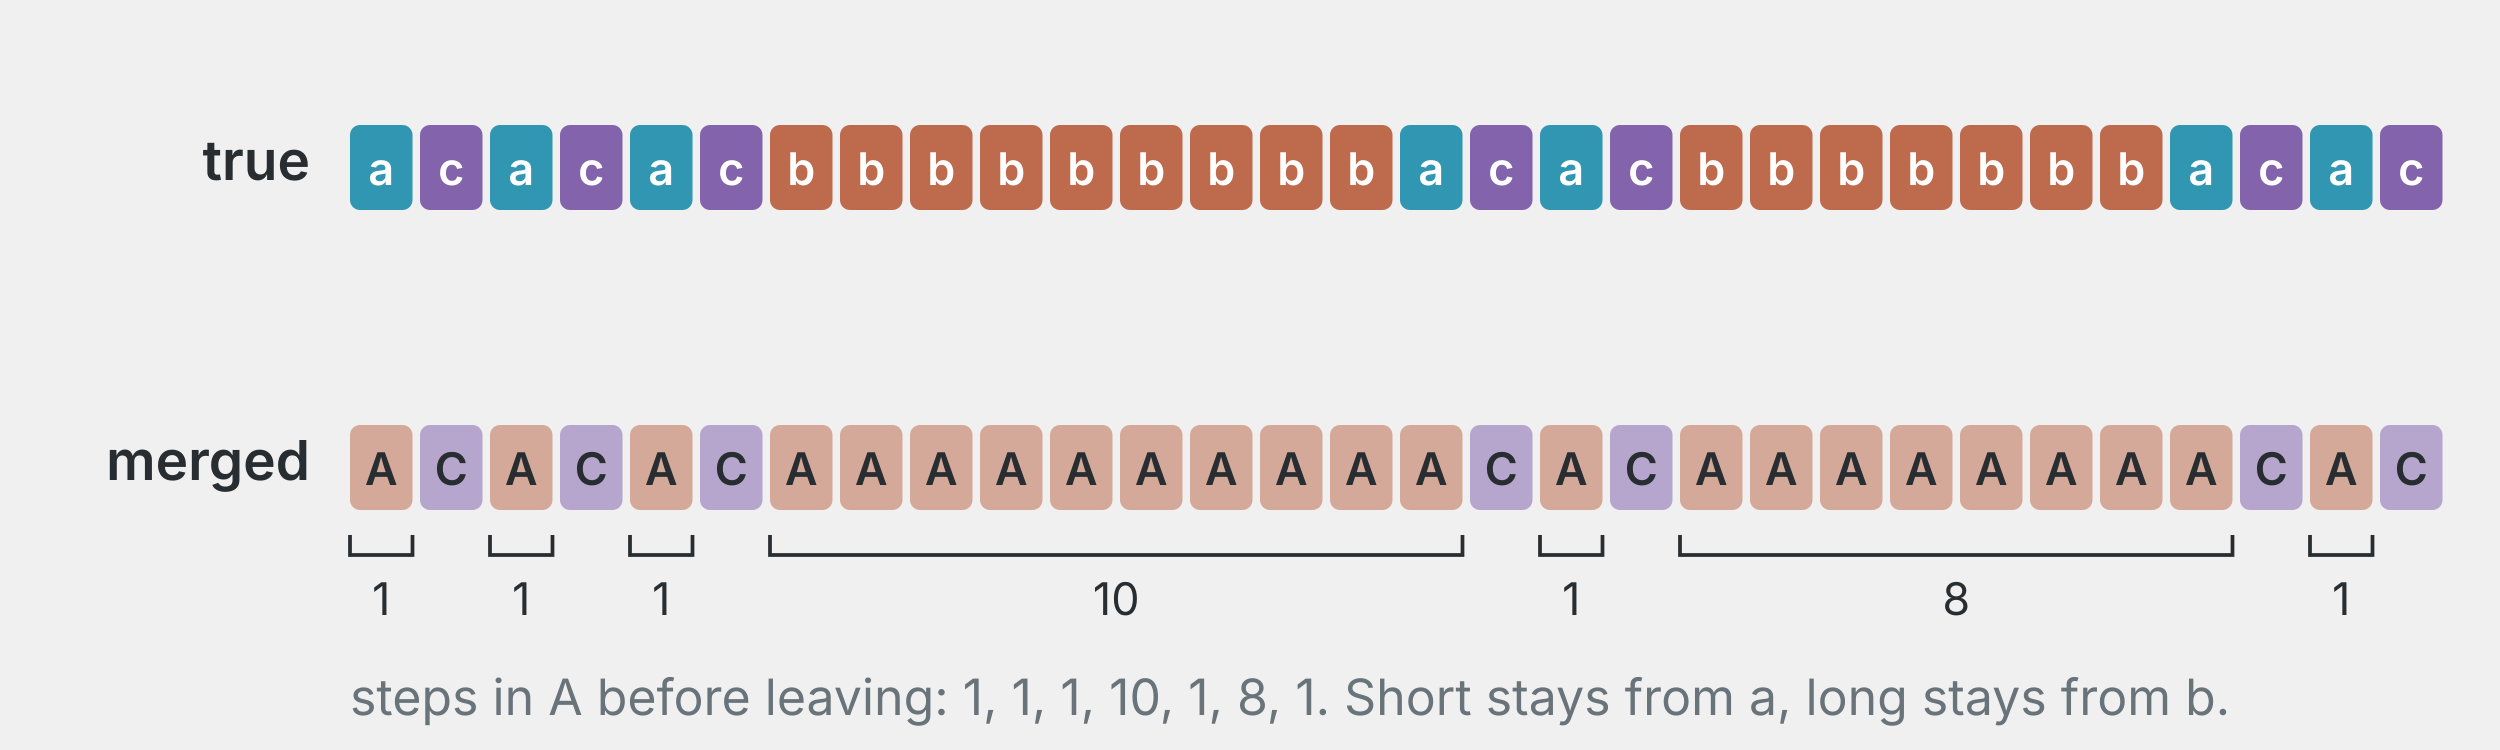
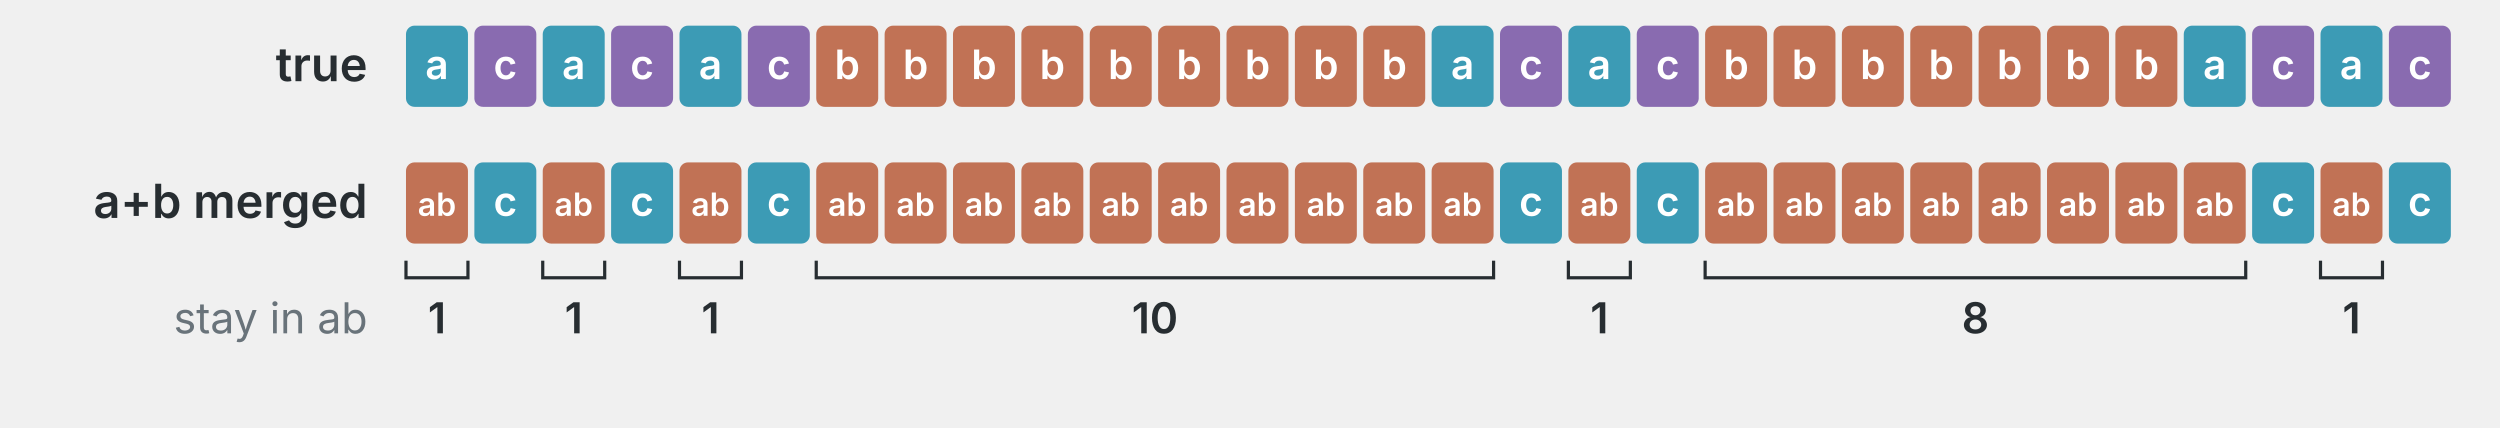
- <svg xmlns="http://www.w3.org/2000/svg" viewBox="0 0 1000 300" width="1000" height="300" role="img" aria-label="A merged state mixes short and long stays">
-   <text x="124.0" y="72.0" font-size="22" text-anchor="end" fill="#272d31" font-weight="600" font-family="Inter, Century Gothic, sans-serif">true</text>
-   <text x="124.0" y="192.0" font-size="22" text-anchor="end" fill="#272d31" font-weight="600" font-family="Inter, Century Gothic, sans-serif">merged</text>
-   <rect x="140" y="50" width="25" height="34" rx="4" fill="#0f86a6" fill-opacity="0.85" />
-   <text x="152.5" y="74.0" font-size="18" text-anchor="middle" fill="#ffffff" font-weight="600" font-family="Inter, Century Gothic, sans-serif">a</text>
-   <rect x="140" y="170" width="25" height="34" rx="4" fill="#b5532f" fill-opacity="0.45" />
-   <text x="152.5" y="194.0" font-size="18" text-anchor="middle" fill="#272d31" font-weight="600" font-family="Inter, Century Gothic, sans-serif">A</text>
-   <rect x="168" y="50" width="25" height="34" rx="4" fill="#6f4aa0" fill-opacity="0.85" />
-   <text x="180.5" y="74.0" font-size="18" text-anchor="middle" fill="#ffffff" font-weight="600" font-family="Inter, Century Gothic, sans-serif">c</text>
-   <rect x="168" y="170" width="25" height="34" rx="4" fill="#6f4aa0" fill-opacity="0.45" />
-   <text x="180.5" y="194.0" font-size="18" text-anchor="middle" fill="#272d31" font-weight="600" font-family="Inter, Century Gothic, sans-serif">C</text>
-   <rect x="196" y="50" width="25" height="34" rx="4" fill="#0f86a6" fill-opacity="0.85" />
-   <text x="208.5" y="74.0" font-size="18" text-anchor="middle" fill="#ffffff" font-weight="600" font-family="Inter, Century Gothic, sans-serif">a</text>
-   <rect x="196" y="170" width="25" height="34" rx="4" fill="#b5532f" fill-opacity="0.45" />
-   <text x="208.5" y="194.0" font-size="18" text-anchor="middle" fill="#272d31" font-weight="600" font-family="Inter, Century Gothic, sans-serif">A</text>
-   <rect x="224" y="50" width="25" height="34" rx="4" fill="#6f4aa0" fill-opacity="0.85" />
-   <text x="236.5" y="74.0" font-size="18" text-anchor="middle" fill="#ffffff" font-weight="600" font-family="Inter, Century Gothic, sans-serif">c</text>
-   <rect x="224" y="170" width="25" height="34" rx="4" fill="#6f4aa0" fill-opacity="0.45" />
-   <text x="236.5" y="194.0" font-size="18" text-anchor="middle" fill="#272d31" font-weight="600" font-family="Inter, Century Gothic, sans-serif">C</text>
-   <rect x="252" y="50" width="25" height="34" rx="4" fill="#0f86a6" fill-opacity="0.85" />
-   <text x="264.5" y="74.0" font-size="18" text-anchor="middle" fill="#ffffff" font-weight="600" font-family="Inter, Century Gothic, sans-serif">a</text>
-   <rect x="252" y="170" width="25" height="34" rx="4" fill="#b5532f" fill-opacity="0.45" />
-   <text x="264.5" y="194.0" font-size="18" text-anchor="middle" fill="#272d31" font-weight="600" font-family="Inter, Century Gothic, sans-serif">A</text>
-   <rect x="280" y="50" width="25" height="34" rx="4" fill="#6f4aa0" fill-opacity="0.85" />
-   <text x="292.5" y="74.0" font-size="18" text-anchor="middle" fill="#ffffff" font-weight="600" font-family="Inter, Century Gothic, sans-serif">c</text>
-   <rect x="280" y="170" width="25" height="34" rx="4" fill="#6f4aa0" fill-opacity="0.45" />
-   <text x="292.5" y="194.0" font-size="18" text-anchor="middle" fill="#272d31" font-weight="600" font-family="Inter, Century Gothic, sans-serif">C</text>
-   <rect x="308" y="50" width="25" height="34" rx="4" fill="#b5532f" fill-opacity="0.85" />
-   <text x="320.5" y="74.0" font-size="18" text-anchor="middle" fill="#ffffff" font-weight="600" font-family="Inter, Century Gothic, sans-serif">b</text>
-   <rect x="308" y="170" width="25" height="34" rx="4" fill="#b5532f" fill-opacity="0.45" />
-   <text x="320.5" y="194.0" font-size="18" text-anchor="middle" fill="#272d31" font-weight="600" font-family="Inter, Century Gothic, sans-serif">A</text>
-   <rect x="336" y="50" width="25" height="34" rx="4" fill="#b5532f" fill-opacity="0.85" />
-   <text x="348.5" y="74.0" font-size="18" text-anchor="middle" fill="#ffffff" font-weight="600" font-family="Inter, Century Gothic, sans-serif">b</text>
-   <rect x="336" y="170" width="25" height="34" rx="4" fill="#b5532f" fill-opacity="0.45" />
-   <text x="348.5" y="194.0" font-size="18" text-anchor="middle" fill="#272d31" font-weight="600" font-family="Inter, Century Gothic, sans-serif">A</text>
-   <rect x="364" y="50" width="25" height="34" rx="4" fill="#b5532f" fill-opacity="0.85" />
-   <text x="376.5" y="74.0" font-size="18" text-anchor="middle" fill="#ffffff" font-weight="600" font-family="Inter, Century Gothic, sans-serif">b</text>
-   <rect x="364" y="170" width="25" height="34" rx="4" fill="#b5532f" fill-opacity="0.45" />
-   <text x="376.5" y="194.0" font-size="18" text-anchor="middle" fill="#272d31" font-weight="600" font-family="Inter, Century Gothic, sans-serif">A</text>
-   <rect x="392" y="50" width="25" height="34" rx="4" fill="#b5532f" fill-opacity="0.85" />
-   <text x="404.5" y="74.0" font-size="18" text-anchor="middle" fill="#ffffff" font-weight="600" font-family="Inter, Century Gothic, sans-serif">b</text>
-   <rect x="392" y="170" width="25" height="34" rx="4" fill="#b5532f" fill-opacity="0.45" />
-   <text x="404.5" y="194.0" font-size="18" text-anchor="middle" fill="#272d31" font-weight="600" font-family="Inter, Century Gothic, sans-serif">A</text>
-   <rect x="420" y="50" width="25" height="34" rx="4" fill="#b5532f" fill-opacity="0.85" />
-   <text x="432.5" y="74.0" font-size="18" text-anchor="middle" fill="#ffffff" font-weight="600" font-family="Inter, Century Gothic, sans-serif">b</text>
-   <rect x="420" y="170" width="25" height="34" rx="4" fill="#b5532f" fill-opacity="0.45" />
-   <text x="432.5" y="194.0" font-size="18" text-anchor="middle" fill="#272d31" font-weight="600" font-family="Inter, Century Gothic, sans-serif">A</text>
-   <rect x="448" y="50" width="25" height="34" rx="4" fill="#b5532f" fill-opacity="0.85" />
-   <text x="460.5" y="74.0" font-size="18" text-anchor="middle" fill="#ffffff" font-weight="600" font-family="Inter, Century Gothic, sans-serif">b</text>
-   <rect x="448" y="170" width="25" height="34" rx="4" fill="#b5532f" fill-opacity="0.45" />
-   <text x="460.5" y="194.0" font-size="18" text-anchor="middle" fill="#272d31" font-weight="600" font-family="Inter, Century Gothic, sans-serif">A</text>
-   <rect x="476" y="50" width="25" height="34" rx="4" fill="#b5532f" fill-opacity="0.85" />
-   <text x="488.5" y="74.0" font-size="18" text-anchor="middle" fill="#ffffff" font-weight="600" font-family="Inter, Century Gothic, sans-serif">b</text>
-   <rect x="476" y="170" width="25" height="34" rx="4" fill="#b5532f" fill-opacity="0.45" />
-   <text x="488.5" y="194.0" font-size="18" text-anchor="middle" fill="#272d31" font-weight="600" font-family="Inter, Century Gothic, sans-serif">A</text>
-   <rect x="504" y="50" width="25" height="34" rx="4" fill="#b5532f" fill-opacity="0.85" />
-   <text x="516.5" y="74.0" font-size="18" text-anchor="middle" fill="#ffffff" font-weight="600" font-family="Inter, Century Gothic, sans-serif">b</text>
-   <rect x="504" y="170" width="25" height="34" rx="4" fill="#b5532f" fill-opacity="0.45" />
-   <text x="516.5" y="194.0" font-size="18" text-anchor="middle" fill="#272d31" font-weight="600" font-family="Inter, Century Gothic, sans-serif">A</text>
-   <rect x="532" y="50" width="25" height="34" rx="4" fill="#b5532f" fill-opacity="0.85" />
-   <text x="544.5" y="74.0" font-size="18" text-anchor="middle" fill="#ffffff" font-weight="600" font-family="Inter, Century Gothic, sans-serif">b</text>
-   <rect x="532" y="170" width="25" height="34" rx="4" fill="#b5532f" fill-opacity="0.45" />
-   <text x="544.5" y="194.0" font-size="18" text-anchor="middle" fill="#272d31" font-weight="600" font-family="Inter, Century Gothic, sans-serif">A</text>
-   <rect x="560" y="50" width="25" height="34" rx="4" fill="#0f86a6" fill-opacity="0.85" />
-   <text x="572.5" y="74.0" font-size="18" text-anchor="middle" fill="#ffffff" font-weight="600" font-family="Inter, Century Gothic, sans-serif">a</text>
-   <rect x="560" y="170" width="25" height="34" rx="4" fill="#b5532f" fill-opacity="0.45" />
-   <text x="572.5" y="194.0" font-size="18" text-anchor="middle" fill="#272d31" font-weight="600" font-family="Inter, Century Gothic, sans-serif">A</text>
-   <rect x="588" y="50" width="25" height="34" rx="4" fill="#6f4aa0" fill-opacity="0.85" />
-   <text x="600.5" y="74.0" font-size="18" text-anchor="middle" fill="#ffffff" font-weight="600" font-family="Inter, Century Gothic, sans-serif">c</text>
-   <rect x="588" y="170" width="25" height="34" rx="4" fill="#6f4aa0" fill-opacity="0.45" />
-   <text x="600.5" y="194.0" font-size="18" text-anchor="middle" fill="#272d31" font-weight="600" font-family="Inter, Century Gothic, sans-serif">C</text>
-   <rect x="616" y="50" width="25" height="34" rx="4" fill="#0f86a6" fill-opacity="0.85" />
-   <text x="628.5" y="74.0" font-size="18" text-anchor="middle" fill="#ffffff" font-weight="600" font-family="Inter, Century Gothic, sans-serif">a</text>
-   <rect x="616" y="170" width="25" height="34" rx="4" fill="#b5532f" fill-opacity="0.45" />
-   <text x="628.5" y="194.0" font-size="18" text-anchor="middle" fill="#272d31" font-weight="600" font-family="Inter, Century Gothic, sans-serif">A</text>
-   <rect x="644" y="50" width="25" height="34" rx="4" fill="#6f4aa0" fill-opacity="0.85" />
-   <text x="656.5" y="74.0" font-size="18" text-anchor="middle" fill="#ffffff" font-weight="600" font-family="Inter, Century Gothic, sans-serif">c</text>
-   <rect x="644" y="170" width="25" height="34" rx="4" fill="#6f4aa0" fill-opacity="0.45" />
-   <text x="656.5" y="194.0" font-size="18" text-anchor="middle" fill="#272d31" font-weight="600" font-family="Inter, Century Gothic, sans-serif">C</text>
-   <rect x="672" y="50" width="25" height="34" rx="4" fill="#b5532f" fill-opacity="0.85" />
-   <text x="684.5" y="74.0" font-size="18" text-anchor="middle" fill="#ffffff" font-weight="600" font-family="Inter, Century Gothic, sans-serif">b</text>
-   <rect x="672" y="170" width="25" height="34" rx="4" fill="#b5532f" fill-opacity="0.45" />
-   <text x="684.5" y="194.0" font-size="18" text-anchor="middle" fill="#272d31" font-weight="600" font-family="Inter, Century Gothic, sans-serif">A</text>
-   <rect x="700" y="50" width="25" height="34" rx="4" fill="#b5532f" fill-opacity="0.85" />
-   <text x="712.5" y="74.0" font-size="18" text-anchor="middle" fill="#ffffff" font-weight="600" font-family="Inter, Century Gothic, sans-serif">b</text>
-   <rect x="700" y="170" width="25" height="34" rx="4" fill="#b5532f" fill-opacity="0.45" />
-   <text x="712.5" y="194.0" font-size="18" text-anchor="middle" fill="#272d31" font-weight="600" font-family="Inter, Century Gothic, sans-serif">A</text>
-   <rect x="728" y="50" width="25" height="34" rx="4" fill="#b5532f" fill-opacity="0.85" />
-   <text x="740.5" y="74.0" font-size="18" text-anchor="middle" fill="#ffffff" font-weight="600" font-family="Inter, Century Gothic, sans-serif">b</text>
-   <rect x="728" y="170" width="25" height="34" rx="4" fill="#b5532f" fill-opacity="0.45" />
-   <text x="740.5" y="194.0" font-size="18" text-anchor="middle" fill="#272d31" font-weight="600" font-family="Inter, Century Gothic, sans-serif">A</text>
-   <rect x="756" y="50" width="25" height="34" rx="4" fill="#b5532f" fill-opacity="0.85" />
-   <text x="768.5" y="74.0" font-size="18" text-anchor="middle" fill="#ffffff" font-weight="600" font-family="Inter, Century Gothic, sans-serif">b</text>
-   <rect x="756" y="170" width="25" height="34" rx="4" fill="#b5532f" fill-opacity="0.45" />
-   <text x="768.5" y="194.0" font-size="18" text-anchor="middle" fill="#272d31" font-weight="600" font-family="Inter, Century Gothic, sans-serif">A</text>
-   <rect x="784" y="50" width="25" height="34" rx="4" fill="#b5532f" fill-opacity="0.85" />
-   <text x="796.5" y="74.0" font-size="18" text-anchor="middle" fill="#ffffff" font-weight="600" font-family="Inter, Century Gothic, sans-serif">b</text>
-   <rect x="784" y="170" width="25" height="34" rx="4" fill="#b5532f" fill-opacity="0.45" />
-   <text x="796.5" y="194.0" font-size="18" text-anchor="middle" fill="#272d31" font-weight="600" font-family="Inter, Century Gothic, sans-serif">A</text>
-   <rect x="812" y="50" width="25" height="34" rx="4" fill="#b5532f" fill-opacity="0.85" />
-   <text x="824.5" y="74.0" font-size="18" text-anchor="middle" fill="#ffffff" font-weight="600" font-family="Inter, Century Gothic, sans-serif">b</text>
-   <rect x="812" y="170" width="25" height="34" rx="4" fill="#b5532f" fill-opacity="0.45" />
-   <text x="824.5" y="194.0" font-size="18" text-anchor="middle" fill="#272d31" font-weight="600" font-family="Inter, Century Gothic, sans-serif">A</text>
-   <rect x="840" y="50" width="25" height="34" rx="4" fill="#b5532f" fill-opacity="0.85" />
-   <text x="852.5" y="74.0" font-size="18" text-anchor="middle" fill="#ffffff" font-weight="600" font-family="Inter, Century Gothic, sans-serif">b</text>
-   <rect x="840" y="170" width="25" height="34" rx="4" fill="#b5532f" fill-opacity="0.45" />
-   <text x="852.5" y="194.0" font-size="18" text-anchor="middle" fill="#272d31" font-weight="600" font-family="Inter, Century Gothic, sans-serif">A</text>
-   <rect x="868" y="50" width="25" height="34" rx="4" fill="#0f86a6" fill-opacity="0.85" />
-   <text x="880.5" y="74.0" font-size="18" text-anchor="middle" fill="#ffffff" font-weight="600" font-family="Inter, Century Gothic, sans-serif">a</text>
-   <rect x="868" y="170" width="25" height="34" rx="4" fill="#b5532f" fill-opacity="0.45" />
-   <text x="880.5" y="194.0" font-size="18" text-anchor="middle" fill="#272d31" font-weight="600" font-family="Inter, Century Gothic, sans-serif">A</text>
-   <rect x="896" y="50" width="25" height="34" rx="4" fill="#6f4aa0" fill-opacity="0.85" />
-   <text x="908.5" y="74.0" font-size="18" text-anchor="middle" fill="#ffffff" font-weight="600" font-family="Inter, Century Gothic, sans-serif">c</text>
-   <rect x="896" y="170" width="25" height="34" rx="4" fill="#6f4aa0" fill-opacity="0.45" />
-   <text x="908.5" y="194.0" font-size="18" text-anchor="middle" fill="#272d31" font-weight="600" font-family="Inter, Century Gothic, sans-serif">C</text>
-   <rect x="924" y="50" width="25" height="34" rx="4" fill="#0f86a6" fill-opacity="0.85" />
-   <text x="936.5" y="74.0" font-size="18" text-anchor="middle" fill="#ffffff" font-weight="600" font-family="Inter, Century Gothic, sans-serif">a</text>
-   <rect x="924" y="170" width="25" height="34" rx="4" fill="#b5532f" fill-opacity="0.45" />
-   <text x="936.5" y="194.0" font-size="18" text-anchor="middle" fill="#272d31" font-weight="600" font-family="Inter, Century Gothic, sans-serif">A</text>
-   <rect x="952" y="50" width="25" height="34" rx="4" fill="#6f4aa0" fill-opacity="0.85" />
-   <text x="964.5" y="74.0" font-size="18" text-anchor="middle" fill="#ffffff" font-weight="600" font-family="Inter, Century Gothic, sans-serif">c</text>
-   <rect x="952" y="170" width="25" height="34" rx="4" fill="#6f4aa0" fill-opacity="0.45" />
-   <text x="964.5" y="194.0" font-size="18" text-anchor="middle" fill="#272d31" font-weight="600" font-family="Inter, Century Gothic, sans-serif">C</text>
-   <path d="M140,214 L140,222 L165,222 L165,214" fill="none" stroke="#272d31" stroke-width="1.5" />
-   <text x="152.5" y="246.0" font-size="18" text-anchor="middle" fill="#272d31" font-weight="400" font-family="Inter, Century Gothic, sans-serif">1</text>
-   <path d="M196,214 L196,222 L221,222 L221,214" fill="none" stroke="#272d31" stroke-width="1.5" />
-   <text x="208.5" y="246.0" font-size="18" text-anchor="middle" fill="#272d31" font-weight="400" font-family="Inter, Century Gothic, sans-serif">1</text>
-   <path d="M252,214 L252,222 L277,222 L277,214" fill="none" stroke="#272d31" stroke-width="1.5" />
-   <text x="264.5" y="246.0" font-size="18" text-anchor="middle" fill="#272d31" font-weight="400" font-family="Inter, Century Gothic, sans-serif">1</text>
-   <path d="M308,214 L308,222 L585,222 L585,214" fill="none" stroke="#272d31" stroke-width="1.5" />
-   <text x="446.5" y="246.0" font-size="18" text-anchor="middle" fill="#272d31" font-weight="400" font-family="Inter, Century Gothic, sans-serif">10</text>
-   <path d="M616,214 L616,222 L641,222 L641,214" fill="none" stroke="#272d31" stroke-width="1.5" />
-   <text x="628.5" y="246.0" font-size="18" text-anchor="middle" fill="#272d31" font-weight="400" font-family="Inter, Century Gothic, sans-serif">1</text>
-   <path d="M672,214 L672,222 L893,222 L893,214" fill="none" stroke="#272d31" stroke-width="1.5" />
-   <text x="782.5" y="246.0" font-size="18" text-anchor="middle" fill="#272d31" font-weight="400" font-family="Inter, Century Gothic, sans-serif">8</text>
-   <path d="M924,214 L924,222 L949,222 L949,214" fill="none" stroke="#272d31" stroke-width="1.5" />
-   <text x="936.5" y="246.0" font-size="18" text-anchor="middle" fill="#272d31" font-weight="400" font-family="Inter, Century Gothic, sans-serif">1</text>
-   <text x="140.0" y="286.0" font-size="20" text-anchor="start" fill="#69737a" font-weight="400" font-family="Inter, Century Gothic, sans-serif">steps in A before leaving: 1, 1, 1, 10, 1, 8, 1. Short stays from a, long stays from b.</text>
+ <svg xmlns="http://www.w3.org/2000/svg" viewBox="0 0 1170 200" width="1170" height="200" role="img" aria-label="A merged state mixes short and long stays">
+   <text x="172" y="38" font-size="22" text-anchor="end" fill="#272d31" font-weight="600" font-family="Inter, Century Gothic, sans-serif">true</text>
+   <rect x="190" y="12" width="29" height="38" rx="4" fill="#0f86a6" fill-opacity="0.8" />
+   <text x="204.5" y="37" font-size="19" text-anchor="middle" fill="#ffffff" font-weight="600" font-family="Inter, Century Gothic, sans-serif">a</text>
+   <rect x="222" y="12" width="29" height="38" rx="4" fill="#6f4aa0" fill-opacity="0.8" />
+   <text x="236.5" y="37" font-size="19" text-anchor="middle" fill="#ffffff" font-weight="600" font-family="Inter, Century Gothic, sans-serif">c</text>
+   <rect x="254" y="12" width="29" height="38" rx="4" fill="#0f86a6" fill-opacity="0.8" />
+   <text x="268.5" y="37" font-size="19" text-anchor="middle" fill="#ffffff" font-weight="600" font-family="Inter, Century Gothic, sans-serif">a</text>
+   <rect x="286" y="12" width="29" height="38" rx="4" fill="#6f4aa0" fill-opacity="0.8" />
+   <text x="300.5" y="37" font-size="19" text-anchor="middle" fill="#ffffff" font-weight="600" font-family="Inter, Century Gothic, sans-serif">c</text>
+   <rect x="318" y="12" width="29" height="38" rx="4" fill="#0f86a6" fill-opacity="0.8" />
+   <text x="332.5" y="37" font-size="19" text-anchor="middle" fill="#ffffff" font-weight="600" font-family="Inter, Century Gothic, sans-serif">a</text>
+   <rect x="350" y="12" width="29" height="38" rx="4" fill="#6f4aa0" fill-opacity="0.8" />
+   <text x="364.5" y="37" font-size="19" text-anchor="middle" fill="#ffffff" font-weight="600" font-family="Inter, Century Gothic, sans-serif">c</text>
+   <rect x="382" y="12" width="29" height="38" rx="4" fill="#b5532f" fill-opacity="0.8" />
+   <text x="396.5" y="37" font-size="19" text-anchor="middle" fill="#ffffff" font-weight="600" font-family="Inter, Century Gothic, sans-serif">b</text>
+   <rect x="414" y="12" width="29" height="38" rx="4" fill="#b5532f" fill-opacity="0.8" />
+   <text x="428.5" y="37" font-size="19" text-anchor="middle" fill="#ffffff" font-weight="600" font-family="Inter, Century Gothic, sans-serif">b</text>
+   <rect x="446" y="12" width="29" height="38" rx="4" fill="#b5532f" fill-opacity="0.8" />
+   <text x="460.5" y="37" font-size="19" text-anchor="middle" fill="#ffffff" font-weight="600" font-family="Inter, Century Gothic, sans-serif">b</text>
+   <rect x="478" y="12" width="29" height="38" rx="4" fill="#b5532f" fill-opacity="0.8" />
+   <text x="492.5" y="37" font-size="19" text-anchor="middle" fill="#ffffff" font-weight="600" font-family="Inter, Century Gothic, sans-serif">b</text>
+   <rect x="510" y="12" width="29" height="38" rx="4" fill="#b5532f" fill-opacity="0.8" />
+   <text x="524.5" y="37" font-size="19" text-anchor="middle" fill="#ffffff" font-weight="600" font-family="Inter, Century Gothic, sans-serif">b</text>
+   <rect x="542" y="12" width="29" height="38" rx="4" fill="#b5532f" fill-opacity="0.8" />
+   <text x="556.5" y="37" font-size="19" text-anchor="middle" fill="#ffffff" font-weight="600" font-family="Inter, Century Gothic, sans-serif">b</text>
+   <rect x="574" y="12" width="29" height="38" rx="4" fill="#b5532f" fill-opacity="0.8" />
+   <text x="588.5" y="37" font-size="19" text-anchor="middle" fill="#ffffff" font-weight="600" font-family="Inter, Century Gothic, sans-serif">b</text>
+   <rect x="606" y="12" width="29" height="38" rx="4" fill="#b5532f" fill-opacity="0.8" />
+   <text x="620.5" y="37" font-size="19" text-anchor="middle" fill="#ffffff" font-weight="600" font-family="Inter, Century Gothic, sans-serif">b</text>
+   <rect x="638" y="12" width="29" height="38" rx="4" fill="#b5532f" fill-opacity="0.8" />
+   <text x="652.5" y="37" font-size="19" text-anchor="middle" fill="#ffffff" font-weight="600" font-family="Inter, Century Gothic, sans-serif">b</text>
+   <rect x="670" y="12" width="29" height="38" rx="4" fill="#0f86a6" fill-opacity="0.8" />
+   <text x="684.5" y="37" font-size="19" text-anchor="middle" fill="#ffffff" font-weight="600" font-family="Inter, Century Gothic, sans-serif">a</text>
+   <rect x="702" y="12" width="29" height="38" rx="4" fill="#6f4aa0" fill-opacity="0.8" />
+   <text x="716.5" y="37" font-size="19" text-anchor="middle" fill="#ffffff" font-weight="600" font-family="Inter, Century Gothic, sans-serif">c</text>
+   <rect x="734" y="12" width="29" height="38" rx="4" fill="#0f86a6" fill-opacity="0.8" />
+   <text x="748.5" y="37" font-size="19" text-anchor="middle" fill="#ffffff" font-weight="600" font-family="Inter, Century Gothic, sans-serif">a</text>
+   <rect x="766" y="12" width="29" height="38" rx="4" fill="#6f4aa0" fill-opacity="0.8" />
+   <text x="780.5" y="37" font-size="19" text-anchor="middle" fill="#ffffff" font-weight="600" font-family="Inter, Century Gothic, sans-serif">c</text>
+   <rect x="798" y="12" width="29" height="38" rx="4" fill="#b5532f" fill-opacity="0.8" />
+   <text x="812.5" y="37" font-size="19" text-anchor="middle" fill="#ffffff" font-weight="600" font-family="Inter, Century Gothic, sans-serif">b</text>
+   <rect x="830" y="12" width="29" height="38" rx="4" fill="#b5532f" fill-opacity="0.8" />
+   <text x="844.5" y="37" font-size="19" text-anchor="middle" fill="#ffffff" font-weight="600" font-family="Inter, Century Gothic, sans-serif">b</text>
+   <rect x="862" y="12" width="29" height="38" rx="4" fill="#b5532f" fill-opacity="0.8" />
+   <text x="876.5" y="37" font-size="19" text-anchor="middle" fill="#ffffff" font-weight="600" font-family="Inter, Century Gothic, sans-serif">b</text>
+   <rect x="894" y="12" width="29" height="38" rx="4" fill="#b5532f" fill-opacity="0.8" />
+   <text x="908.5" y="37" font-size="19" text-anchor="middle" fill="#ffffff" font-weight="600" font-family="Inter, Century Gothic, sans-serif">b</text>
+   <rect x="926" y="12" width="29" height="38" rx="4" fill="#b5532f" fill-opacity="0.8" />
+   <text x="940.5" y="37" font-size="19" text-anchor="middle" fill="#ffffff" font-weight="600" font-family="Inter, Century Gothic, sans-serif">b</text>
+   <rect x="958" y="12" width="29" height="38" rx="4" fill="#b5532f" fill-opacity="0.8" />
+   <text x="972.5" y="37" font-size="19" text-anchor="middle" fill="#ffffff" font-weight="600" font-family="Inter, Century Gothic, sans-serif">b</text>
+   <rect x="990" y="12" width="29" height="38" rx="4" fill="#b5532f" fill-opacity="0.8" />
+   <text x="1004.5" y="37" font-size="19" text-anchor="middle" fill="#ffffff" font-weight="600" font-family="Inter, Century Gothic, sans-serif">b</text>
+   <rect x="1022" y="12" width="29" height="38" rx="4" fill="#0f86a6" fill-opacity="0.8" />
+   <text x="1036.5" y="37" font-size="19" text-anchor="middle" fill="#ffffff" font-weight="600" font-family="Inter, Century Gothic, sans-serif">a</text>
+   <rect x="1054" y="12" width="29" height="38" rx="4" fill="#6f4aa0" fill-opacity="0.8" />
+   <text x="1068.5" y="37" font-size="19" text-anchor="middle" fill="#ffffff" font-weight="600" font-family="Inter, Century Gothic, sans-serif">c</text>
+   <rect x="1086" y="12" width="29" height="38" rx="4" fill="#0f86a6" fill-opacity="0.8" />
+   <text x="1100.5" y="37" font-size="19" text-anchor="middle" fill="#ffffff" font-weight="600" font-family="Inter, Century Gothic, sans-serif">a</text>
+   <rect x="1118" y="12" width="29" height="38" rx="4" fill="#6f4aa0" fill-opacity="0.8" />
+   <text x="1132.5" y="37" font-size="19" text-anchor="middle" fill="#ffffff" font-weight="600" font-family="Inter, Century Gothic, sans-serif">c</text>
+   <text x="172" y="102" font-size="22" text-anchor="end" fill="#272d31" font-weight="600" font-family="Inter, Century Gothic, sans-serif">a+b merged</text>
+   <rect x="190" y="76" width="29" height="38" rx="4" fill="#b5532f" fill-opacity="0.8" />
+   <text x="204.5" y="101" font-size="15" text-anchor="middle" fill="#ffffff" font-weight="600" font-family="Inter, Century Gothic, sans-serif">ab</text>
+   <rect x="222" y="76" width="29" height="38" rx="4" fill="#0f86a6" fill-opacity="0.8" />
+   <text x="236.5" y="101" font-size="19" text-anchor="middle" fill="#ffffff" font-weight="600" font-family="Inter, Century Gothic, sans-serif">c</text>
+   <rect x="254" y="76" width="29" height="38" rx="4" fill="#b5532f" fill-opacity="0.8" />
+   <text x="268.5" y="101" font-size="15" text-anchor="middle" fill="#ffffff" font-weight="600" font-family="Inter, Century Gothic, sans-serif">ab</text>
+   <rect x="286" y="76" width="29" height="38" rx="4" fill="#0f86a6" fill-opacity="0.8" />
+   <text x="300.5" y="101" font-size="19" text-anchor="middle" fill="#ffffff" font-weight="600" font-family="Inter, Century Gothic, sans-serif">c</text>
+   <rect x="318" y="76" width="29" height="38" rx="4" fill="#b5532f" fill-opacity="0.8" />
+   <text x="332.5" y="101" font-size="15" text-anchor="middle" fill="#ffffff" font-weight="600" font-family="Inter, Century Gothic, sans-serif">ab</text>
+   <rect x="350" y="76" width="29" height="38" rx="4" fill="#0f86a6" fill-opacity="0.8" />
+   <text x="364.5" y="101" font-size="19" text-anchor="middle" fill="#ffffff" font-weight="600" font-family="Inter, Century Gothic, sans-serif">c</text>
+   <rect x="382" y="76" width="29" height="38" rx="4" fill="#b5532f" fill-opacity="0.8" />
+   <text x="396.5" y="101" font-size="15" text-anchor="middle" fill="#ffffff" font-weight="600" font-family="Inter, Century Gothic, sans-serif">ab</text>
+   <rect x="414" y="76" width="29" height="38" rx="4" fill="#b5532f" fill-opacity="0.8" />
+   <text x="428.5" y="101" font-size="15" text-anchor="middle" fill="#ffffff" font-weight="600" font-family="Inter, Century Gothic, sans-serif">ab</text>
+   <rect x="446" y="76" width="29" height="38" rx="4" fill="#b5532f" fill-opacity="0.8" />
+   <text x="460.5" y="101" font-size="15" text-anchor="middle" fill="#ffffff" font-weight="600" font-family="Inter, Century Gothic, sans-serif">ab</text>
+   <rect x="478" y="76" width="29" height="38" rx="4" fill="#b5532f" fill-opacity="0.8" />
+   <text x="492.5" y="101" font-size="15" text-anchor="middle" fill="#ffffff" font-weight="600" font-family="Inter, Century Gothic, sans-serif">ab</text>
+   <rect x="510" y="76" width="29" height="38" rx="4" fill="#b5532f" fill-opacity="0.8" />
+   <text x="524.5" y="101" font-size="15" text-anchor="middle" fill="#ffffff" font-weight="600" font-family="Inter, Century Gothic, sans-serif">ab</text>
+   <rect x="542" y="76" width="29" height="38" rx="4" fill="#b5532f" fill-opacity="0.8" />
+   <text x="556.5" y="101" font-size="15" text-anchor="middle" fill="#ffffff" font-weight="600" font-family="Inter, Century Gothic, sans-serif">ab</text>
+   <rect x="574" y="76" width="29" height="38" rx="4" fill="#b5532f" fill-opacity="0.8" />
+   <text x="588.5" y="101" font-size="15" text-anchor="middle" fill="#ffffff" font-weight="600" font-family="Inter, Century Gothic, sans-serif">ab</text>
+   <rect x="606" y="76" width="29" height="38" rx="4" fill="#b5532f" fill-opacity="0.8" />
+   <text x="620.5" y="101" font-size="15" text-anchor="middle" fill="#ffffff" font-weight="600" font-family="Inter, Century Gothic, sans-serif">ab</text>
+   <rect x="638" y="76" width="29" height="38" rx="4" fill="#b5532f" fill-opacity="0.8" />
+   <text x="652.5" y="101" font-size="15" text-anchor="middle" fill="#ffffff" font-weight="600" font-family="Inter, Century Gothic, sans-serif">ab</text>
+   <rect x="670" y="76" width="29" height="38" rx="4" fill="#b5532f" fill-opacity="0.8" />
+   <text x="684.5" y="101" font-size="15" text-anchor="middle" fill="#ffffff" font-weight="600" font-family="Inter, Century Gothic, sans-serif">ab</text>
+   <rect x="702" y="76" width="29" height="38" rx="4" fill="#0f86a6" fill-opacity="0.8" />
+   <text x="716.5" y="101" font-size="19" text-anchor="middle" fill="#ffffff" font-weight="600" font-family="Inter, Century Gothic, sans-serif">c</text>
+   <rect x="734" y="76" width="29" height="38" rx="4" fill="#b5532f" fill-opacity="0.8" />
+   <text x="748.5" y="101" font-size="15" text-anchor="middle" fill="#ffffff" font-weight="600" font-family="Inter, Century Gothic, sans-serif">ab</text>
+   <rect x="766" y="76" width="29" height="38" rx="4" fill="#0f86a6" fill-opacity="0.8" />
+   <text x="780.5" y="101" font-size="19" text-anchor="middle" fill="#ffffff" font-weight="600" font-family="Inter, Century Gothic, sans-serif">c</text>
+   <rect x="798" y="76" width="29" height="38" rx="4" fill="#b5532f" fill-opacity="0.8" />
+   <text x="812.5" y="101" font-size="15" text-anchor="middle" fill="#ffffff" font-weight="600" font-family="Inter, Century Gothic, sans-serif">ab</text>
+   <rect x="830" y="76" width="29" height="38" rx="4" fill="#b5532f" fill-opacity="0.8" />
+   <text x="844.5" y="101" font-size="15" text-anchor="middle" fill="#ffffff" font-weight="600" font-family="Inter, Century Gothic, sans-serif">ab</text>
+   <rect x="862" y="76" width="29" height="38" rx="4" fill="#b5532f" fill-opacity="0.8" />
+   <text x="876.5" y="101" font-size="15" text-anchor="middle" fill="#ffffff" font-weight="600" font-family="Inter, Century Gothic, sans-serif">ab</text>
+   <rect x="894" y="76" width="29" height="38" rx="4" fill="#b5532f" fill-opacity="0.8" />
+   <text x="908.5" y="101" font-size="15" text-anchor="middle" fill="#ffffff" font-weight="600" font-family="Inter, Century Gothic, sans-serif">ab</text>
+   <rect x="926" y="76" width="29" height="38" rx="4" fill="#b5532f" fill-opacity="0.8" />
+   <text x="940.5" y="101" font-size="15" text-anchor="middle" fill="#ffffff" font-weight="600" font-family="Inter, Century Gothic, sans-serif">ab</text>
+   <rect x="958" y="76" width="29" height="38" rx="4" fill="#b5532f" fill-opacity="0.8" />
+   <text x="972.5" y="101" font-size="15" text-anchor="middle" fill="#ffffff" font-weight="600" font-family="Inter, Century Gothic, sans-serif">ab</text>
+   <rect x="990" y="76" width="29" height="38" rx="4" fill="#b5532f" fill-opacity="0.8" />
+   <text x="1004.5" y="101" font-size="15" text-anchor="middle" fill="#ffffff" font-weight="600" font-family="Inter, Century Gothic, sans-serif">ab</text>
+   <rect x="1022" y="76" width="29" height="38" rx="4" fill="#b5532f" fill-opacity="0.8" />
+   <text x="1036.5" y="101" font-size="15" text-anchor="middle" fill="#ffffff" font-weight="600" font-family="Inter, Century Gothic, sans-serif">ab</text>
+   <rect x="1054" y="76" width="29" height="38" rx="4" fill="#0f86a6" fill-opacity="0.8" />
+   <text x="1068.5" y="101" font-size="19" text-anchor="middle" fill="#ffffff" font-weight="600" font-family="Inter, Century Gothic, sans-serif">c</text>
+   <rect x="1086" y="76" width="29" height="38" rx="4" fill="#b5532f" fill-opacity="0.8" />
+   <text x="1100.5" y="101" font-size="15" text-anchor="middle" fill="#ffffff" font-weight="600" font-family="Inter, Century Gothic, sans-serif">ab</text>
+   <rect x="1118" y="76" width="29" height="38" rx="4" fill="#0f86a6" fill-opacity="0.8" />
+   <text x="1132.5" y="101" font-size="19" text-anchor="middle" fill="#ffffff" font-weight="600" font-family="Inter, Century Gothic, sans-serif">c</text>
+   <path d="M190,122 L190,130 L219,130 L219,122" fill="none" stroke="#272d31" stroke-width="1.5" />
+   <text x="204.5" y="156" font-size="20" text-anchor="middle" fill="#272d31" font-weight="600" font-family="Inter, Century Gothic, sans-serif">1</text>
+   <path d="M254,122 L254,130 L283,130 L283,122" fill="none" stroke="#272d31" stroke-width="1.5" />
+   <text x="268.5" y="156" font-size="20" text-anchor="middle" fill="#272d31" font-weight="600" font-family="Inter, Century Gothic, sans-serif">1</text>
+   <path d="M318,122 L318,130 L347,130 L347,122" fill="none" stroke="#272d31" stroke-width="1.5" />
+   <text x="332.5" y="156" font-size="20" text-anchor="middle" fill="#272d31" font-weight="600" font-family="Inter, Century Gothic, sans-serif">1</text>
+   <path d="M382,122 L382,130 L699,130 L699,122" fill="none" stroke="#272d31" stroke-width="1.5" />
+   <text x="540.5" y="156" font-size="20" text-anchor="middle" fill="#272d31" font-weight="600" font-family="Inter, Century Gothic, sans-serif">10</text>
+   <path d="M734,122 L734,130 L763,130 L763,122" fill="none" stroke="#272d31" stroke-width="1.5" />
+   <text x="748.5" y="156" font-size="20" text-anchor="middle" fill="#272d31" font-weight="600" font-family="Inter, Century Gothic, sans-serif">1</text>
+   <path d="M798,122 L798,130 L1051,130 L1051,122" fill="none" stroke="#272d31" stroke-width="1.5" />
+   <text x="924.5" y="156" font-size="20" text-anchor="middle" fill="#272d31" font-weight="600" font-family="Inter, Century Gothic, sans-serif">8</text>
+   <path d="M1086,122 L1086,130 L1115,130 L1115,122" fill="none" stroke="#272d31" stroke-width="1.5" />
+   <text x="1100.5" y="156" font-size="20" text-anchor="middle" fill="#272d31" font-weight="600" font-family="Inter, Century Gothic, sans-serif">1</text>
+   <text x="172" y="156" font-size="20" text-anchor="end" fill="#69737a" font-family="Inter, Century Gothic, sans-serif">stay in ab</text>
</svg>
